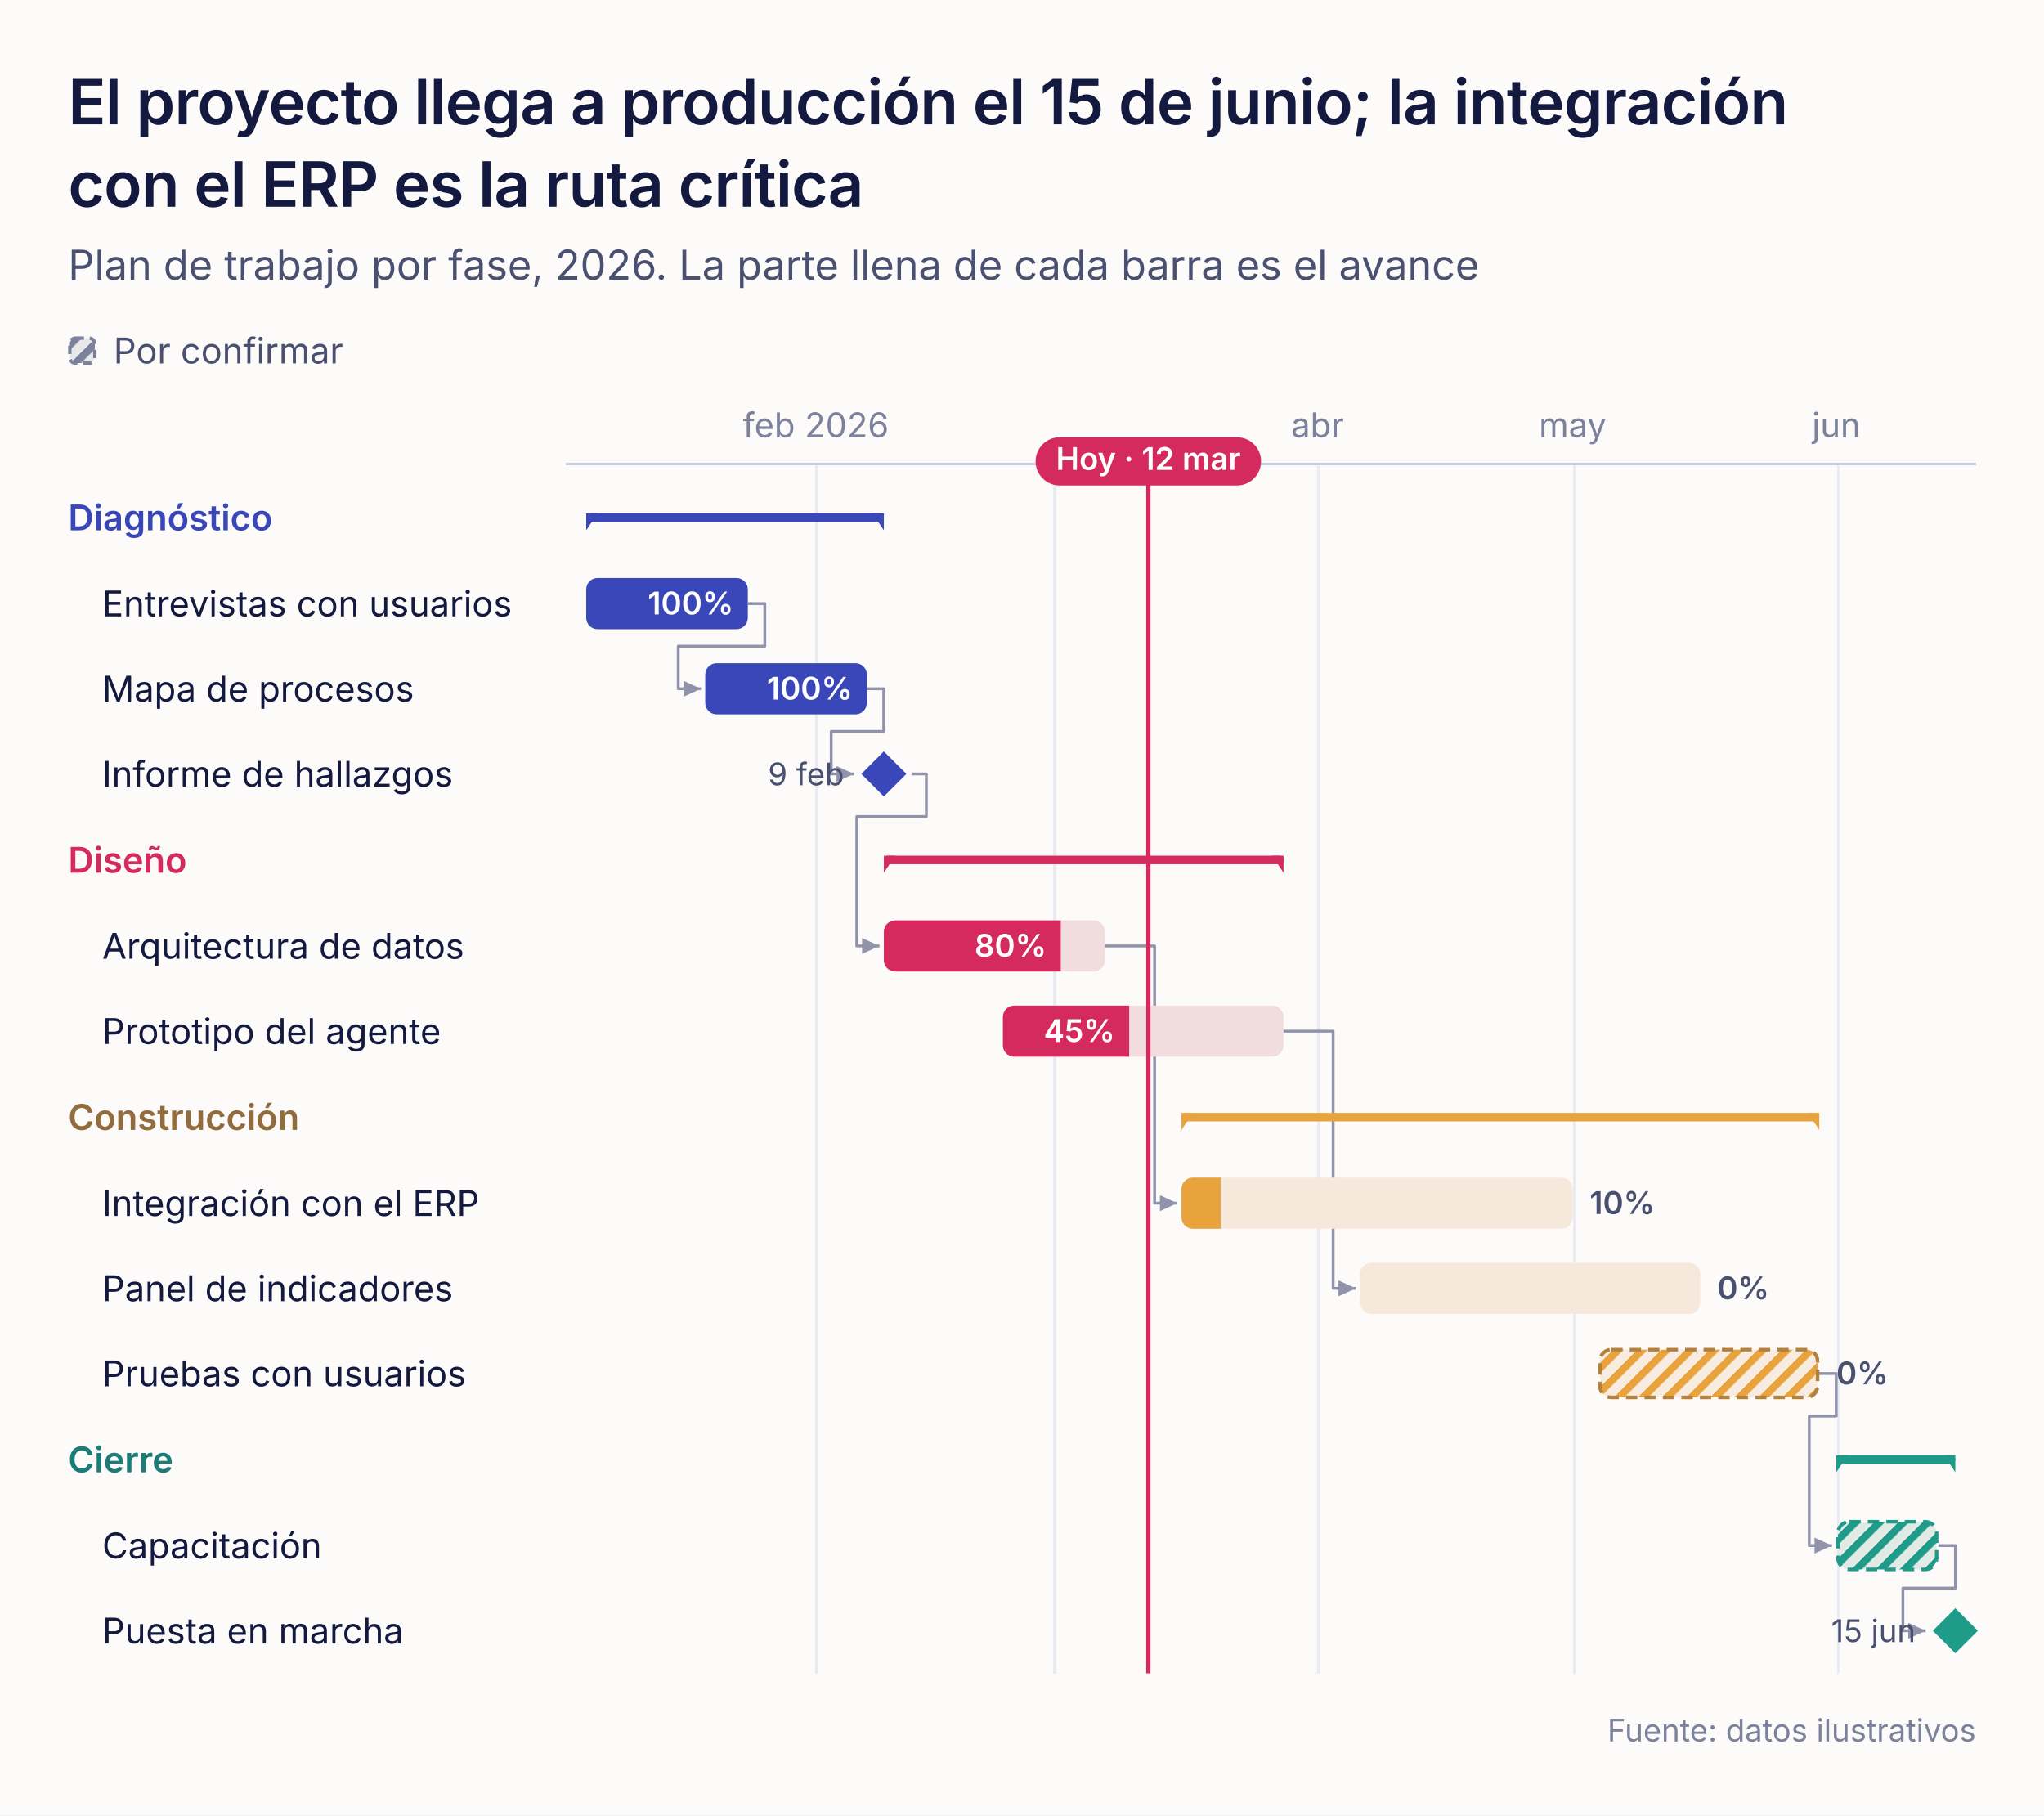
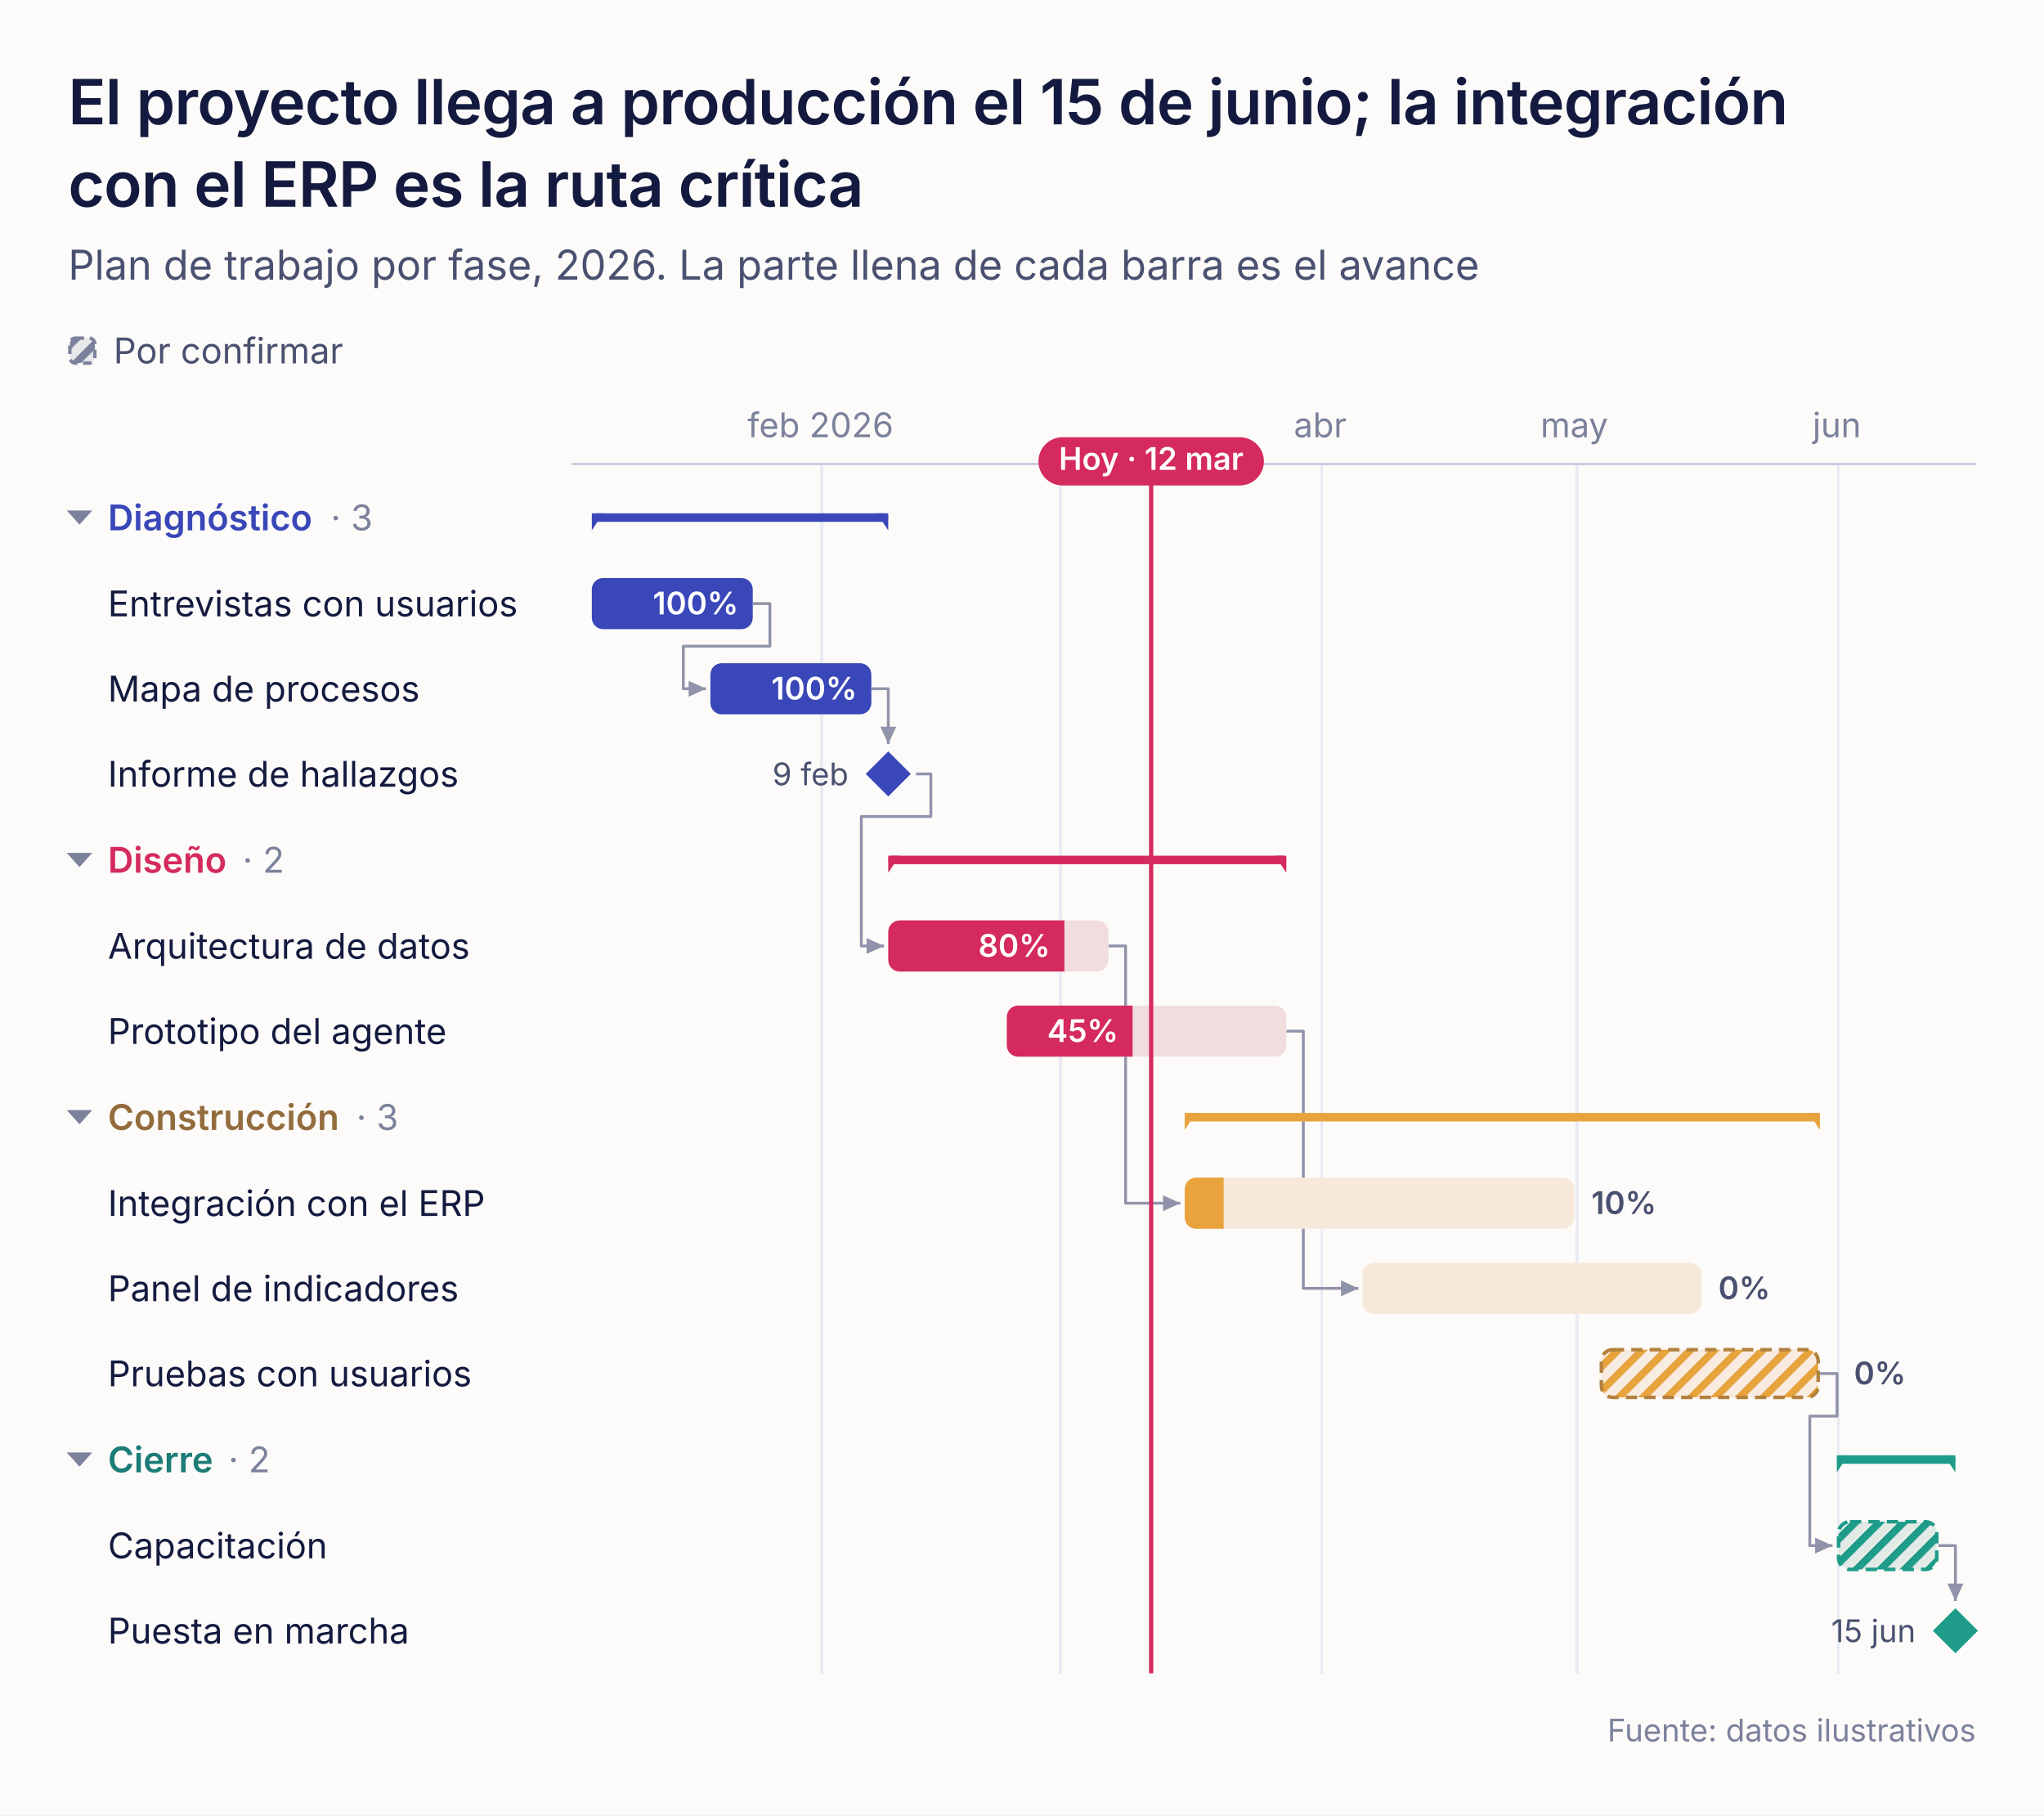
- <svg xmlns="http://www.w3.org/2000/svg" viewBox="0 0 720 639.4" width="720" height="639.4" role="img" aria-labelledby="padne6k3-t padne6k3-d" font-family="'Mozilla Text', 'Inter', system-ui, -apple-system, 'Segoe UI', Roboto, sans-serif" class="pa-chart" data-pa-type="gantt" data-pa-mode="light" data-pa-lang="es" style="max-width:100%;height:auto;font-variant-numeric:lining-nums">
-   <style>.pa-m{transition:opacity .15s ease}.pa-focus .pa-m{opacity:.28}.pa-focus .pa-m.pa-on{opacity:1}</style>
+ <svg xmlns="http://www.w3.org/2000/svg" viewBox="0 0 720 639.4" width="720" height="639.4" role="img" aria-labelledby="pakuk9rg-t pakuk9rg-d" font-family="'Mozilla Text', 'Inter', system-ui, -apple-system, 'Segoe UI', Roboto, sans-serif" class="pa-chart" data-pa-type="gantt" data-pa-mode="light" data-pa-lang="es" data-pa-top="117" style="max-width:100%;height:auto;font-variant-numeric:lining-nums">
+   <style>.pa-m{transition:opacity .15s ease}.pa-focus .pa-m{opacity:.28}.pa-focus .pa-m.pa-on{opacity:1}@media (prefers-reduced-motion:reduce){.pa-m{transition:none}}.pa-chart:focus-visible{outline:2px solid #3A47B8;outline-offset:2px}</style>
  <defs>
    <marker id="pa-gantt-fii7ap-arrow" viewBox="0 0 8 8" refX="7" refY="4" markerWidth="7" markerHeight="7" orient="auto">
      <path d="M0,0.8L7,4L0,7.2Z" fill="#7C819C" />
    </marker>
    <pattern id="pa-gantt-fii7ap-h0" width="6" height="6" patternUnits="userSpaceOnUse" patternTransform="rotate(45)">
      <rect width="6" height="6" fill="#E8E7E9" />
      <rect width="2.6" height="6" fill="#7C819C" />
    </pattern>
    <pattern id="pa-gantt-fii7ap-h1" width="6" height="6" patternUnits="userSpaceOnUse" patternTransform="rotate(45)">
      <rect width="6" height="6" fill="#F8EBE0" />
      <rect width="2.6" height="6" fill="#E8A33D" />
    </pattern>
    <pattern id="pa-gantt-fii7ap-h2" width="6" height="6" patternUnits="userSpaceOnUse" patternTransform="rotate(45)">
      <rect width="6" height="6" fill="#E2EAE6" />
      <rect width="2.6" height="6" fill="#1E9C89" />
    </pattern>
  </defs>
  <rect width="720" height="639.4" fill="#FCFBF9" />
  <g class="pa-header">
    <text x="24" y="43.8" fill="#141A3F" font-size="22" font-weight="600" letter-spacing="-0.01em">El proyecto llega a producción el 15 de junio; la integración</text>
    <text x="24" y="72.8" fill="#141A3F" font-size="22" font-weight="600" letter-spacing="-0.01em">con el ERP es la ruta crítica</text>
    <text x="24" y="98.5" fill="#4A5070" font-size="14.5">Plan de trabajo por fase, 2026. La parte llena de cada barra es el avance</text>
    <g class="pa-legend">
      <g class="pa-key" data-color="dashed" style="cursor:pointer">
        <rect x="21" y="114" width="106.33" height="19" rx="4" fill="transparent" />
        <rect x="24.6" y="119.1" width="8.8" height="8.8" rx="2" fill="url(#pa-gantt-fii7ap-h0)" stroke="#7C819C" stroke-width="1.2" stroke-dasharray="3 2" />
        <text x="40" y="128" fill="#4A5070" font-size="12.5">Por confirmar</text>
      </g>
    </g>
  </g>
  <g class="pa-body">
    <g class="pa-grid">
-       <line x1="287.5" x2="287.5" y1="163" y2="589.4" stroke="#E9EBF3" stroke-width="1" shape-rendering="crispEdges" />
-       <line x1="371.5" x2="371.5" y1="163" y2="589.4" stroke="#E9EBF3" stroke-width="1" shape-rendering="crispEdges" />
-       <line x1="464.5" x2="464.5" y1="163" y2="589.4" stroke="#E9EBF3" stroke-width="1" shape-rendering="crispEdges" />
-       <line x1="554.5" x2="554.5" y1="163" y2="589.4" stroke="#E9EBF3" stroke-width="1" shape-rendering="crispEdges" />
+       <line x1="289.5" x2="289.5" y1="163" y2="589.4" stroke="#E9EBF3" stroke-width="1" shape-rendering="crispEdges" />
+       <line x1="373.5" x2="373.5" y1="163" y2="589.4" stroke="#E9EBF3" stroke-width="1" shape-rendering="crispEdges" />
+       <line x1="465.5" x2="465.5" y1="163" y2="589.4" stroke="#E9EBF3" stroke-width="1" shape-rendering="crispEdges" />
+       <line x1="555.5" x2="555.5" y1="163" y2="589.4" stroke="#E9EBF3" stroke-width="1" shape-rendering="crispEdges" />
      <line x1="647.5" x2="647.5" y1="163" y2="589.4" stroke="#E9EBF3" stroke-width="1" shape-rendering="crispEdges" />
    </g>
    <g class="pa-axis pa-axis-x">
      <g>
-         <text x="287.37" y="154" fill="#7C819C" font-size="12" text-anchor="middle">feb 2026</text>
-         <text x="464.11" y="154" fill="#7C819C" font-size="12" text-anchor="middle">abr</text>
-         <text x="553.97" y="154" fill="#7C819C" font-size="12" text-anchor="middle">may</text>
-         <text x="646.83" y="154" fill="#7C819C" font-size="12" text-anchor="middle">jun</text>
+         <text x="289.02" y="154" fill="#7C819C" font-size="12" text-anchor="middle">feb 2026</text>
+         <text x="465.04" y="154" fill="#7C819C" font-size="12" text-anchor="middle">abr</text>
+         <text x="554.54" y="154" fill="#7C819C" font-size="12" text-anchor="middle">may</text>
+         <text x="647.03" y="154" fill="#7C819C" font-size="12" text-anchor="middle">jun</text>
      </g>
    </g>
-     <line x1="199.26" x2="696" y1="163.5" y2="163.5" stroke="#C9CDE0" stroke-width="1" shape-rendering="crispEdges" />
+     <line x1="201.26" x2="696" y1="163.5" y2="163.5" stroke="#C9CDE0" stroke-width="1" shape-rendering="crispEdges" />
    <g class="pa-labels">
-       <text x="24" y="186.8" fill="#3A47B8" font-size="12.5" font-weight="600">Diagnóstico</text>
-       <text x="24" y="307.4" fill="#D42A5E" font-size="12.5" font-weight="600">Diseño</text>
-       <text x="24" y="398" fill="#936C3E" font-size="12.5" font-weight="600">Construcción</text>
-       <text x="24" y="518.6" fill="#1C7C77" font-size="12.5" font-weight="600">Cierre</text>
-       <text x="36" y="217.1" fill="#141A3F" font-size="12.5">Entrevistas con usuarios</text>
-       <text x="36" y="247.1" fill="#141A3F" font-size="12.5">Mapa de procesos</text>
-       <text x="36" y="277.1" fill="#141A3F" font-size="12.5">Informe de hallazgos</text>
-       <text x="36" y="337.7" fill="#141A3F" font-size="12.5">Arquitectura de datos</text>
-       <text x="36" y="367.7" fill="#141A3F" font-size="12.5">Prototipo del agente</text>
-       <text x="36" y="428.3" fill="#141A3F" font-size="12.5">Integración con el ERP</text>
-       <text x="36" y="458.3" fill="#141A3F" font-size="12.5">Panel de indicadores</text>
-       <text x="36" y="488.3" fill="#141A3F" font-size="12.5">Pruebas con usuarios</text>
-       <text x="36" y="548.9" fill="#141A3F" font-size="12.5">Capacitación</text>
-       <text x="36" y="578.9" fill="#141A3F" font-size="12.5">Puesta en marcha</text>
+       <text x="38" y="217.1" fill="#141A3F" font-size="12.5">Entrevistas con usuarios</text>
+       <text x="38" y="247.1" fill="#141A3F" font-size="12.5">Mapa de procesos</text>
+       <text x="38" y="277.1" fill="#141A3F" font-size="12.5">Informe de hallazgos</text>
+       <text x="38" y="337.7" fill="#141A3F" font-size="12.5">Arquitectura de datos</text>
+       <text x="38" y="367.7" fill="#141A3F" font-size="12.5">Prototipo del agente</text>
+       <text x="38" y="428.3" fill="#141A3F" font-size="12.5">Integración con el ERP</text>
+       <text x="38" y="458.3" fill="#141A3F" font-size="12.5">Panel de indicadores</text>
+       <text x="38" y="488.3" fill="#141A3F" font-size="12.5">Pruebas con usuarios</text>
+       <text x="38" y="548.9" fill="#141A3F" font-size="12.5">Capacitación</text>
+       <text x="38" y="578.9" fill="#141A3F" font-size="12.5">Puesta en marcha</text>
    </g>
    <g class="pa-links">
-       <path d="M263.4,212.6h6V227.6H238.9V242.6H246.9" fill="none" stroke="#7C819C" stroke-width="1" stroke-linejoin="round" opacity="0.85" marker-end="url(#pa-gantt-fii7ap-arrow)" />
-       <path d="M305.3,242.6h6V257.6H292.8V272.6H300.8" fill="none" stroke="#7C819C" stroke-width="1" stroke-linejoin="round" opacity="0.85" marker-end="url(#pa-gantt-fii7ap-arrow)" />
-       <path d="M320.3,272.6h6V287.6H301.8V333.2H309.8" fill="none" stroke="#7C819C" stroke-width="1" stroke-linejoin="round" opacity="0.85" marker-end="url(#pa-gantt-fii7ap-arrow)" />
-       <path d="M389.2,333.2H406.7V423.8H414.7" fill="none" stroke="#7C819C" stroke-width="1" stroke-linejoin="round" opacity="0.85" marker-end="url(#pa-gantt-fii7ap-arrow)" />
-       <path d="M452.1,363.2H469.6V453.8H477.6" fill="none" stroke="#7C819C" stroke-width="1" stroke-linejoin="round" opacity="0.85" marker-end="url(#pa-gantt-fii7ap-arrow)" />
-       <path d="M640.8,483.8h6V498.8H637.3V544.4H645.3" fill="none" stroke="#7C819C" stroke-width="1" stroke-linejoin="round" opacity="0.85" marker-end="url(#pa-gantt-fii7ap-arrow)" />
-       <path d="M682.8,544.4h6V559.4H670.3V574.4H678.3" fill="none" stroke="#7C819C" stroke-width="1" stroke-linejoin="round" opacity="0.85" marker-end="url(#pa-gantt-fii7ap-arrow)" />
+       <path d="M265.2,212.6h6V227.6H240.7V242.6H248.7" fill="none" stroke="#7C819C" stroke-width="1" stroke-linejoin="round" opacity="0.85" marker-end="url(#pa-gantt-fii7ap-arrow)" />
+       <path d="M306.9,242.6h6V257.6H312.9V262.1" fill="none" stroke="#7C819C" stroke-width="1" stroke-linejoin="round" opacity="0.85" marker-end="url(#pa-gantt-fii7ap-arrow)" />
+       <path d="M321.9,272.6h6V287.6H303.4V333.2H311.4" fill="none" stroke="#7C819C" stroke-width="1" stroke-linejoin="round" opacity="0.85" marker-end="url(#pa-gantt-fii7ap-arrow)" />
+       <path d="M390.5,333.2h6V423.8H415.8" fill="none" stroke="#7C819C" stroke-width="1" stroke-linejoin="round" opacity="0.85" marker-end="url(#pa-gantt-fii7ap-arrow)" />
+       <path d="M453.1,363.2h6V453.8H478.5" fill="none" stroke="#7C819C" stroke-width="1" stroke-linejoin="round" opacity="0.85" marker-end="url(#pa-gantt-fii7ap-arrow)" />
+       <path d="M641.1,483.8h6V498.8H637.5V544.4H645.5" fill="none" stroke="#7C819C" stroke-width="1" stroke-linejoin="round" opacity="0.85" marker-end="url(#pa-gantt-fii7ap-arrow)" />
+       <path d="M682.8,544.4h6V559.4H688.8V563.9" fill="none" stroke="#7C819C" stroke-width="1" stroke-linejoin="round" opacity="0.85" marker-end="url(#pa-gantt-fii7ap-arrow)" />
    </g>
    <g class="pa-marks">
-       <g class="pa-m" data-color="#3A47B8" data-tip="Diagnóstico 5 ene 2026 – 8 feb 2026 3 tareas · 35 días">
-         <rect x="206.5" y="180.8" width="104.84" height="3" rx="1.5" fill="#3A47B8" />
-         <path d="M206.497,180.8v6l4,-6zM311.338,180.8v6l-4,-6z" fill="#3A47B8" />
+       <g class="pa-gh" data-group="Diagnóstico" data-collapsed="false" data-tip="Diagnóstico 5 ene 2026 – 8 feb 2026 · 35 días 2 tareas · 1 hito · 100% Clic para contraer">
+         <rect class="pa-hit" x="20" y="167" width="676" height="30.6" fill="transparent" />
+         <path class="pa-chev" d="M23.5,179.8l9,0l-4.5,5Z" fill="#7C819C" />
+         <text x="38" y="186.8" fill="#3A47B8" font-size="12.5" font-weight="600">Diagnóstico</text>
+         <text x="116.46" y="186.8" fill="#7C819C" font-size="12.5">· 3</text>
+         <g class="pa-m" data-color="#3A47B8">
+           <rect x="208.47" y="180.8" width="104.42" height="3" rx="1.5" fill="#3A47B8" />
+           <path d="M208.467,180.8v6l4,-6zM312.886,180.8v6l-4,-6z" fill="#3A47B8" />
+         </g>
      </g>
-       <g class="pa-m" data-color="#D42A5E" data-tip="Diseño 9 feb 2026 – 27 mar 2026 2 tareas · 47 días">
-         <rect x="311.34" y="301.4" width="140.79" height="3" rx="1.5" fill="#D42A5E" />
-         <path d="M311.338,301.4v6l4,-6zM452.124,301.4v6l-4,-6z" fill="#D42A5E" />
+       <g class="pa-gh" data-group="Diseño" data-collapsed="false" data-tip="Diseño 9 feb 2026 – 27 mar 2026 · 47 días 2 tareas · 60% Clic para contraer">
+         <rect class="pa-hit" x="20" y="287.6" width="676" height="30.6" fill="transparent" />
+         <path class="pa-chev" d="M23.5,300.4l9,0l-4.5,5Z" fill="#7C819C" />
+         <text x="38" y="307.4" fill="#D42A5E" font-size="12.5" font-weight="600">Diseño</text>
+         <text x="85.43" y="307.4" fill="#7C819C" font-size="12.5">· 2</text>
+         <g class="pa-m" data-color="#D42A5E">
+           <rect x="312.89" y="301.4" width="140.22" height="3" rx="1.5" fill="#D42A5E" />
+           <path d="M312.886,301.4v6l4,-6zM453.106,301.4v6l-4,-6z" fill="#D42A5E" />
+         </g>
      </g>
-       <g class="pa-m" data-color="#E8A33D" data-tip="Construcción 16 mar 2026 – 29 may 2026 3 tareas · 75 días">
-         <rect x="416.18" y="392" width="224.66" height="3" rx="1.5" fill="#E8A33D" />
-         <path d="M416.179,392v6l4,-6zM640.839,392v6l-4,-6z" fill="#E8A33D" />
+       <g class="pa-gh" data-group="Construcción" data-collapsed="false" data-tip="Construcción 16 mar 2026 – 29 may 2026 · 75 días 3 tareas · 4% Clic para contraer">
+         <rect class="pa-hit" x="20" y="378.2" width="676" height="30.6" fill="transparent" />
+         <path class="pa-chev" d="M23.5,391l9,0l-4.5,5Z" fill="#7C819C" />
+         <text x="38" y="398" fill="#936C3E" font-size="12.5" font-weight="600">Construcción</text>
+         <text x="125.5" y="398" fill="#7C819C" font-size="12.5">· 3</text>
+         <g class="pa-m" data-color="#E8A33D">
+           <rect x="417.31" y="392" width="223.76" height="3" rx="1.5" fill="#E8A33D" />
+           <path d="M417.306,392v6l4,-6zM641.061,392v6l-4,-6z" fill="#E8A33D" />
+         </g>
      </g>
-       <g class="pa-m" data-color="#1E9C89" data-tip="Cierre 1 jun 2026 – 14 jun 2026 2 tareas · 14 días">
-         <rect x="646.83" y="512.6" width="41.94" height="3" rx="1.5" fill="#1E9C89" />
-         <path d="M646.829,512.6v6l4,-6zM688.766,512.6v6l-4,-6z" fill="#1E9C89" />
+       <g class="pa-gh" data-group="Cierre" data-collapsed="false" data-tip="Cierre 1 jun 2026 – 14 jun 2026 · 14 días 1 tarea · 1 hito · 0% Clic para contraer">
+         <rect class="pa-hit" x="20" y="498.8" width="676" height="30.6" fill="transparent" />
+         <path class="pa-chev" d="M23.5,511.6l9,0l-4.5,5Z" fill="#7C819C" />
+         <text x="38" y="518.6" fill="#1C7C77" font-size="12.5" font-weight="600">Cierre</text>
+         <text x="80.42" y="518.6" fill="#7C819C" font-size="12.5">· 2</text>
+         <g class="pa-m" data-color="#1E9C89">
+           <rect x="647.03" y="512.6" width="41.77" height="3" rx="1.5" fill="#1E9C89" />
+           <path d="M647.027,512.6v6l4,-6zM688.795,512.6v6l-4,-6z" fill="#1E9C89" />
+         </g>
      </g>
-       <g class="pa-m" data-color="#3A47B8" data-tip="Entrevistas con usuarios 5 ene 2026 – 23 ene 2026 · 19 días Diagnóstico Avance: 100%">
-         <rect x="206.5" y="203.6" width="56.91" height="18" rx="4" fill="#DEDEEA" />
+       <g class="pa-m" data-task="Entrevistas con usuarios" data-color="#3A47B8" data-tip="Entrevistas con usuarios 5 ene 2026 – 23 ene 2026 · 19 días Diagnóstico Avance: 100%">
+         <rect x="208.47" y="203.6" width="56.68" height="18" rx="4" fill="#DEDEEA" />
        <clipPath id="pa-gantt-fii7ap-c0">
-           <rect x="206.5" y="203.6" width="56.91" height="18" rx="4" />
+           <rect x="208.47" y="203.6" width="56.68" height="18" rx="4" />
        </clipPath>
-         <rect x="206.5" y="203.6" width="56.91" height="18" fill="#3A47B8" clip-path="url(#pa-gantt-fii7ap-c0)" />
-         <text x="258.41" y="216.4" fill="#FFFFFF" font-size="11" font-weight="600" text-anchor="end">100%</text>
+         <rect x="208.47" y="203.6" width="56.68" height="18" fill="#3A47B8" clip-path="url(#pa-gantt-fii7ap-c0)" />
+         <text x="260.15" y="216.4" fill="#FFFFFF" font-size="11" font-weight="600" text-anchor="end">100%</text>
      </g>
-       <g class="pa-m" data-color="#3A47B8" data-tip="Mapa de procesos 19 ene 2026 – 6 feb 2026 · 19 días Diagnóstico Avance: 100% Después de: Entrevistas con usuarios">
-         <rect x="248.43" y="233.6" width="56.91" height="18" rx="4" fill="#DEDEEA" />
+       <g class="pa-m" data-task="Mapa de procesos" data-color="#3A47B8" data-tip="Mapa de procesos 19 ene 2026 – 6 feb 2026 · 19 días Diagnóstico Avance: 100% Después de: Entrevistas con usuarios">
+         <rect x="250.24" y="233.6" width="56.68" height="18" rx="4" fill="#DEDEEA" />
        <clipPath id="pa-gantt-fii7ap-c1">
-           <rect x="248.43" y="233.6" width="56.91" height="18" rx="4" />
+           <rect x="250.24" y="233.6" width="56.68" height="18" rx="4" />
        </clipPath>
-         <rect x="248.43" y="233.6" width="56.91" height="18" fill="#3A47B8" clip-path="url(#pa-gantt-fii7ap-c1)" />
-         <text x="300.35" y="246.4" fill="#FFFFFF" font-size="11" font-weight="600" text-anchor="end">100%</text>
+         <rect x="250.24" y="233.6" width="56.68" height="18" fill="#3A47B8" clip-path="url(#pa-gantt-fii7ap-c1)" />
+         <text x="301.92" y="246.4" fill="#FFFFFF" font-size="11" font-weight="600" text-anchor="end">100%</text>
      </g>
-       <g class="pa-m" data-color="#3A47B8" data-tip="Informe de hallazgos 9 feb 2026 Diagnóstico Después de: Mapa de procesos">
-         <path d="M311.338,263.6L320.338,272.6L311.338,281.6L302.338,272.6Z" fill="#3A47B8" stroke="#FCFBF9" stroke-width="1.5" />
-         <text x="297.34" y="276.6" fill="#4A5070" font-size="11" text-anchor="end">9 feb</text>
+       <g class="pa-m" data-task="Informe de hallazgos" data-color="#3A47B8" data-tip="Informe de hallazgos 9 feb 2026 Diagnóstico Después de: Mapa de procesos">
+         <path d="M312.886,263.6L321.886,272.6L312.886,281.6L303.886,272.6Z" fill="#3A47B8" stroke="#FCFBF9" stroke-width="1.5" />
+         <text x="298.89" y="276.6" fill="#4A5070" font-size="11" text-anchor="end">9 feb</text>
      </g>
-       <g class="pa-m" data-color="#D42A5E" data-tip="Arquitectura de datos 9 feb 2026 – 6 mar 2026 · 26 días Diseño Avance: 80% Después de: Informe de hallazgos">
-         <rect x="311.34" y="324.2" width="77.88" height="18" rx="4" fill="#F2DDDE" />
+       <g class="pa-m" data-task="Arquitectura de datos" data-color="#D42A5E" data-tip="Arquitectura de datos 9 feb 2026 – 6 mar 2026 · 26 días Diseño Avance: 80% Después de: Informe de hallazgos">
+         <rect x="312.89" y="324.2" width="77.57" height="18" rx="4" fill="#F2DDDE" />
        <clipPath id="pa-gantt-fii7ap-c3">
-           <rect x="311.34" y="324.2" width="77.88" height="18" rx="4" />
+           <rect x="312.89" y="324.2" width="77.57" height="18" rx="4" />
        </clipPath>
-         <rect x="311.34" y="324.2" width="62.31" height="18" fill="#D42A5E" clip-path="url(#pa-gantt-fii7ap-c3)" />
-         <text x="368.64" y="337" fill="#FFFFFF" font-size="11" font-weight="600" text-anchor="end">80%</text>
+         <rect x="312.89" y="324.2" width="62.05" height="18" fill="#D42A5E" clip-path="url(#pa-gantt-fii7ap-c3)" />
+         <text x="369.94" y="337" fill="#FFFFFF" font-size="11" font-weight="600" text-anchor="end">80%</text>
      </g>
-       <g class="pa-m" data-color="#D42A5E" data-tip="Prototipo del agente 23 feb 2026 – 27 mar 2026 · 33 días Diseño Avance: 45%">
-         <rect x="353.27" y="354.2" width="98.85" height="18" rx="4" fill="#F2DDDE" />
+       <g class="pa-m" data-task="Prototipo del agente" data-color="#D42A5E" data-tip="Prototipo del agente 23 feb 2026 – 27 mar 2026 · 33 días Diseño Avance: 45%">
+         <rect x="354.65" y="354.2" width="98.45" height="18" rx="4" fill="#F2DDDE" />
        <clipPath id="pa-gantt-fii7ap-c4">
-           <rect x="353.27" y="354.2" width="98.85" height="18" rx="4" />
+           <rect x="354.65" y="354.2" width="98.45" height="18" rx="4" />
        </clipPath>
-         <rect x="353.27" y="354.2" width="44.48" height="18" fill="#D42A5E" clip-path="url(#pa-gantt-fii7ap-c4)" />
-         <text x="392.76" y="367" fill="#FFFFFF" font-size="11" font-weight="600" text-anchor="end">45%</text>
+         <rect x="354.65" y="354.2" width="44.3" height="18" fill="#D42A5E" clip-path="url(#pa-gantt-fii7ap-c4)" />
+         <text x="393.96" y="367" fill="#FFFFFF" font-size="11" font-weight="600" text-anchor="end">45%</text>
      </g>
-       <g class="pa-m" data-color="#E8A33D" data-tip="Integración con el ERP 16 mar 2026 – 30 abr 2026 · 46 días Construcción Avance: 10% Después de: Arquitectura de datos">
-         <rect x="416.18" y="414.8" width="137.79" height="18" rx="4" fill="#F7E8DC" />
+       <g class="pa-m" data-task="Integración con el ERP" data-color="#E8A33D" data-tip="Integración con el ERP 16 mar 2026 – 30 abr 2026 · 46 días Construcción Avance: 10% Después de: Arquitectura de datos">
+         <rect x="417.31" y="414.8" width="137.24" height="18" rx="4" fill="#F7E8DC" />
        <clipPath id="pa-gantt-fii7ap-c5">
-           <rect x="416.18" y="414.8" width="137.79" height="18" rx="4" />
+           <rect x="417.31" y="414.8" width="137.24" height="18" rx="4" />
        </clipPath>
-         <rect x="416.18" y="414.8" width="13.78" height="18" fill="#E8A33D" clip-path="url(#pa-gantt-fii7ap-c5)" />
-         <text x="559.97" y="427.6" fill="#4A5070" font-size="11" font-weight="600">10%</text>
+         <rect x="417.31" y="414.8" width="13.72" height="18" fill="#E8A33D" clip-path="url(#pa-gantt-fii7ap-c5)" />
+         <text x="560.54" y="427.6" fill="#4A5070" font-size="11" font-weight="600">10%</text>
      </g>
-       <g class="pa-m" data-color="#E8A33D" data-tip="Panel de indicadores 6 abr 2026 – 15 may 2026 · 40 días Construcción Avance: 0% Después de: Prototipo del agente">
-         <rect x="479.08" y="444.8" width="119.82" height="18" rx="4" fill="#F7E8DC" />
-         <text x="604.9" y="457.6" fill="#4A5070" font-size="11" font-weight="600">0%</text>
+       <g class="pa-m" data-task="Panel de indicadores" data-color="#E8A33D" data-tip="Panel de indicadores 6 abr 2026 – 15 may 2026 · 40 días Construcción Avance: 0% Después de: Prototipo del agente">
+         <rect x="479.96" y="444.8" width="119.34" height="18" rx="4" fill="#F7E8DC" />
+         <text x="605.29" y="457.6" fill="#4A5070" font-size="11" font-weight="600">0%</text>
      </g>
-       <g class="pa-m" data-color="#E8A33D" data-tip="Pruebas con usuarios 4 may 2026 – 29 may 2026 · 26 días Construcción Avance: 0% Por confirmar">
-         <rect x="563.56" y="475.4" width="76.68" height="16.8" rx="4" fill="url(#pa-gantt-fii7ap-h1)" stroke="#B3813E" stroke-width="1.25" stroke-dasharray="4 2.5" data-dashed="1" data-color="#E8A33D" />
-         <text x="646.84" y="487.6" fill="#4A5070" font-size="11" font-weight="600">0%</text>
+       <g class="pa-m" data-task="Pruebas con usuarios" data-color="#E8A33D" data-tip="Pruebas con usuarios 4 may 2026 – 29 may 2026 · 26 días Construcción Avance: 0% Por confirmar">
+         <rect x="564.09" y="475.4" width="76.37" height="16.8" rx="4" fill="url(#pa-gantt-fii7ap-h1)" stroke="#B3813E" stroke-width="1.25" stroke-dasharray="4 2.5" data-dashed="1" data-color="#E8A33D" />
+         <text x="653.06" y="487.6" fill="#4A5070" font-size="11" font-weight="600">0%</text>
      </g>
-       <g class="pa-m" data-color="#1E9C89" data-tip="Capacitación 1 jun 2026 – 12 jun 2026 · 12 días Cierre Avance: 0% Después de: Pruebas con usuarios Por confirmar">
-         <rect x="647.43" y="536" width="34.75" height="16.8" rx="4" fill="url(#pa-gantt-fii7ap-h2)" stroke="#1E9C89" stroke-width="1.25" stroke-dasharray="4 2.5" data-dashed="1" data-color="#1E9C89" />
+       <g class="pa-m" data-task="Capacitación" data-color="#1E9C89" data-tip="Capacitación 1 jun 2026 – 12 jun 2026 · 12 días Cierre Avance: 0% Después de: Pruebas con usuarios Por confirmar">
+         <rect x="647.63" y="536" width="34.6" height="16.8" rx="4" fill="url(#pa-gantt-fii7ap-h2)" stroke="#1E9C89" stroke-width="1.25" stroke-dasharray="4 2.5" data-dashed="1" data-color="#1E9C89" />
      </g>
-       <g class="pa-m" data-color="#1E9C89" data-tip="Puesta en marcha 15 jun 2026 Cierre Después de: Capacitación">
-         <path d="M688.766,565.4L697.766,574.4L688.766,583.4L679.766,574.4Z" fill="#1E9C89" stroke="#FCFBF9" stroke-width="1.5" />
-         <text x="674.77" y="578.4" fill="#4A5070" font-size="11" text-anchor="end">15 jun</text>
+       <g class="pa-m" data-task="Puesta en marcha" data-color="#1E9C89" data-tip="Puesta en marcha 15 jun 2026 Cierre Después de: Capacitación">
+         <path d="M688.795,565.4L697.795,574.4L688.795,583.4L679.795,574.4Z" fill="#1E9C89" stroke="#FCFBF9" stroke-width="1.5" />
+         <text x="674.8" y="578.4" fill="#4A5070" font-size="11" text-anchor="end">15 jun</text>
      </g>
    </g>
    <g class="pa-refs">
-       <line x1="404.5" x2="404.5" y1="163" y2="589.4" stroke="#D42A5E" stroke-width="1.5" />
-       <rect x="364.79" y="154" width="79.42" height="17" rx="8.5" fill="#D42A5E" />
-       <text x="404.5" y="165.5" fill="#FFFFFF" font-size="11" font-weight="600" text-anchor="middle">Hoy · 12 mar</text>
+       <line x1="405.5" x2="405.5" y1="163" y2="589.4" stroke="#D42A5E" stroke-width="1.5" />
+       <rect x="365.79" y="154" width="79.42" height="17" rx="8.5" fill="#D42A5E" />
+       <text x="405.5" y="165.5" fill="#FFFFFF" font-size="11" font-weight="600" text-anchor="middle">Hoy · 12 mar</text>
    </g>
  </g>
  <text x="696" y="613.4" fill="#7C819C" font-size="11" text-anchor="end">Fuente: datos ilustrativos</text>
</svg>
